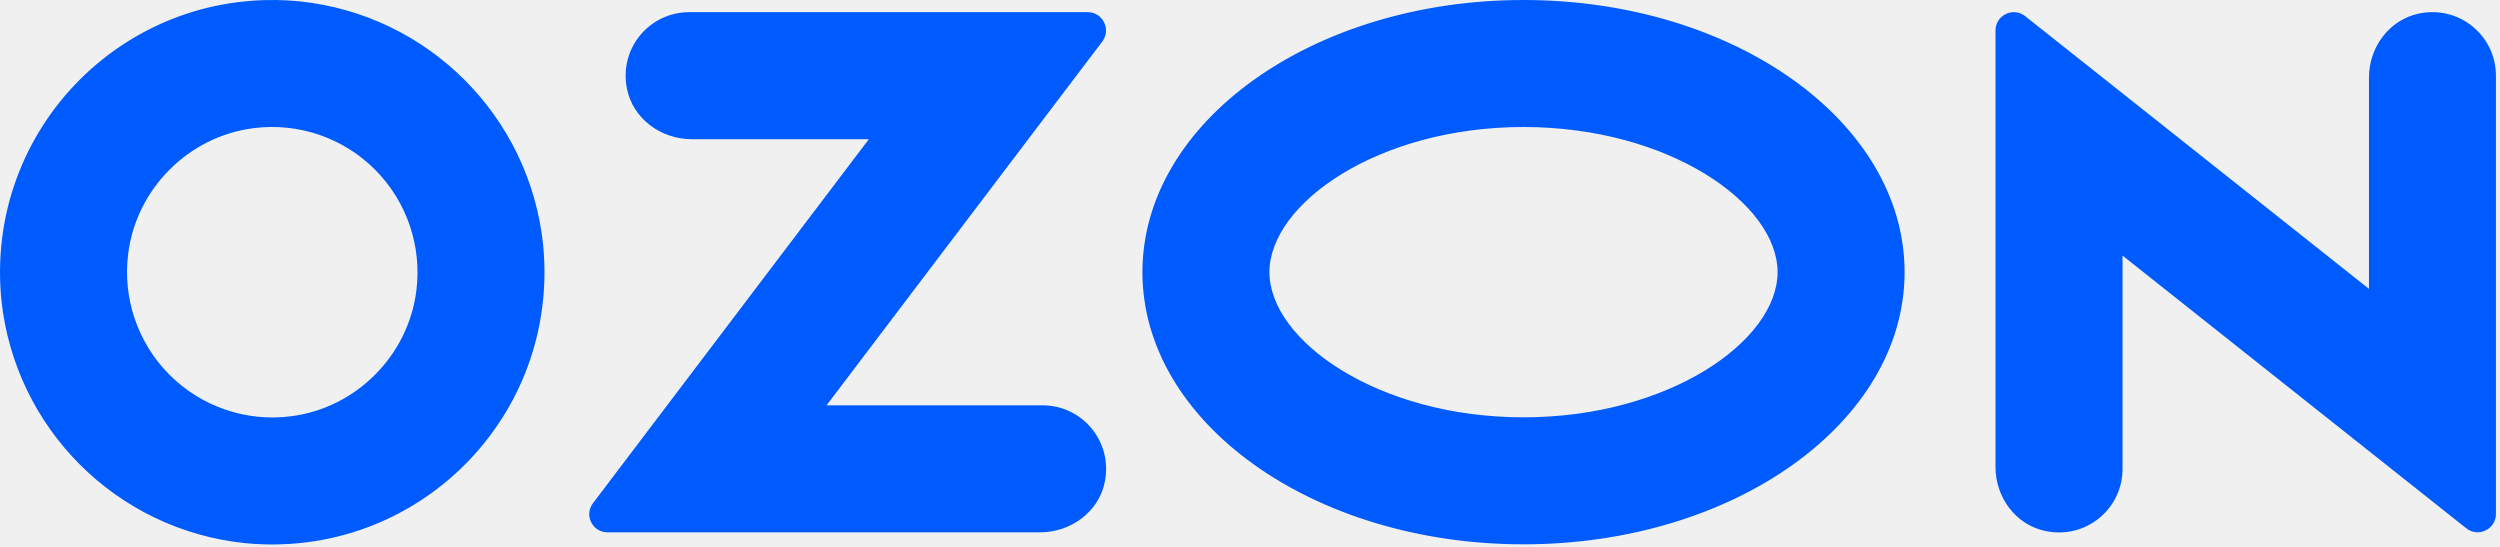
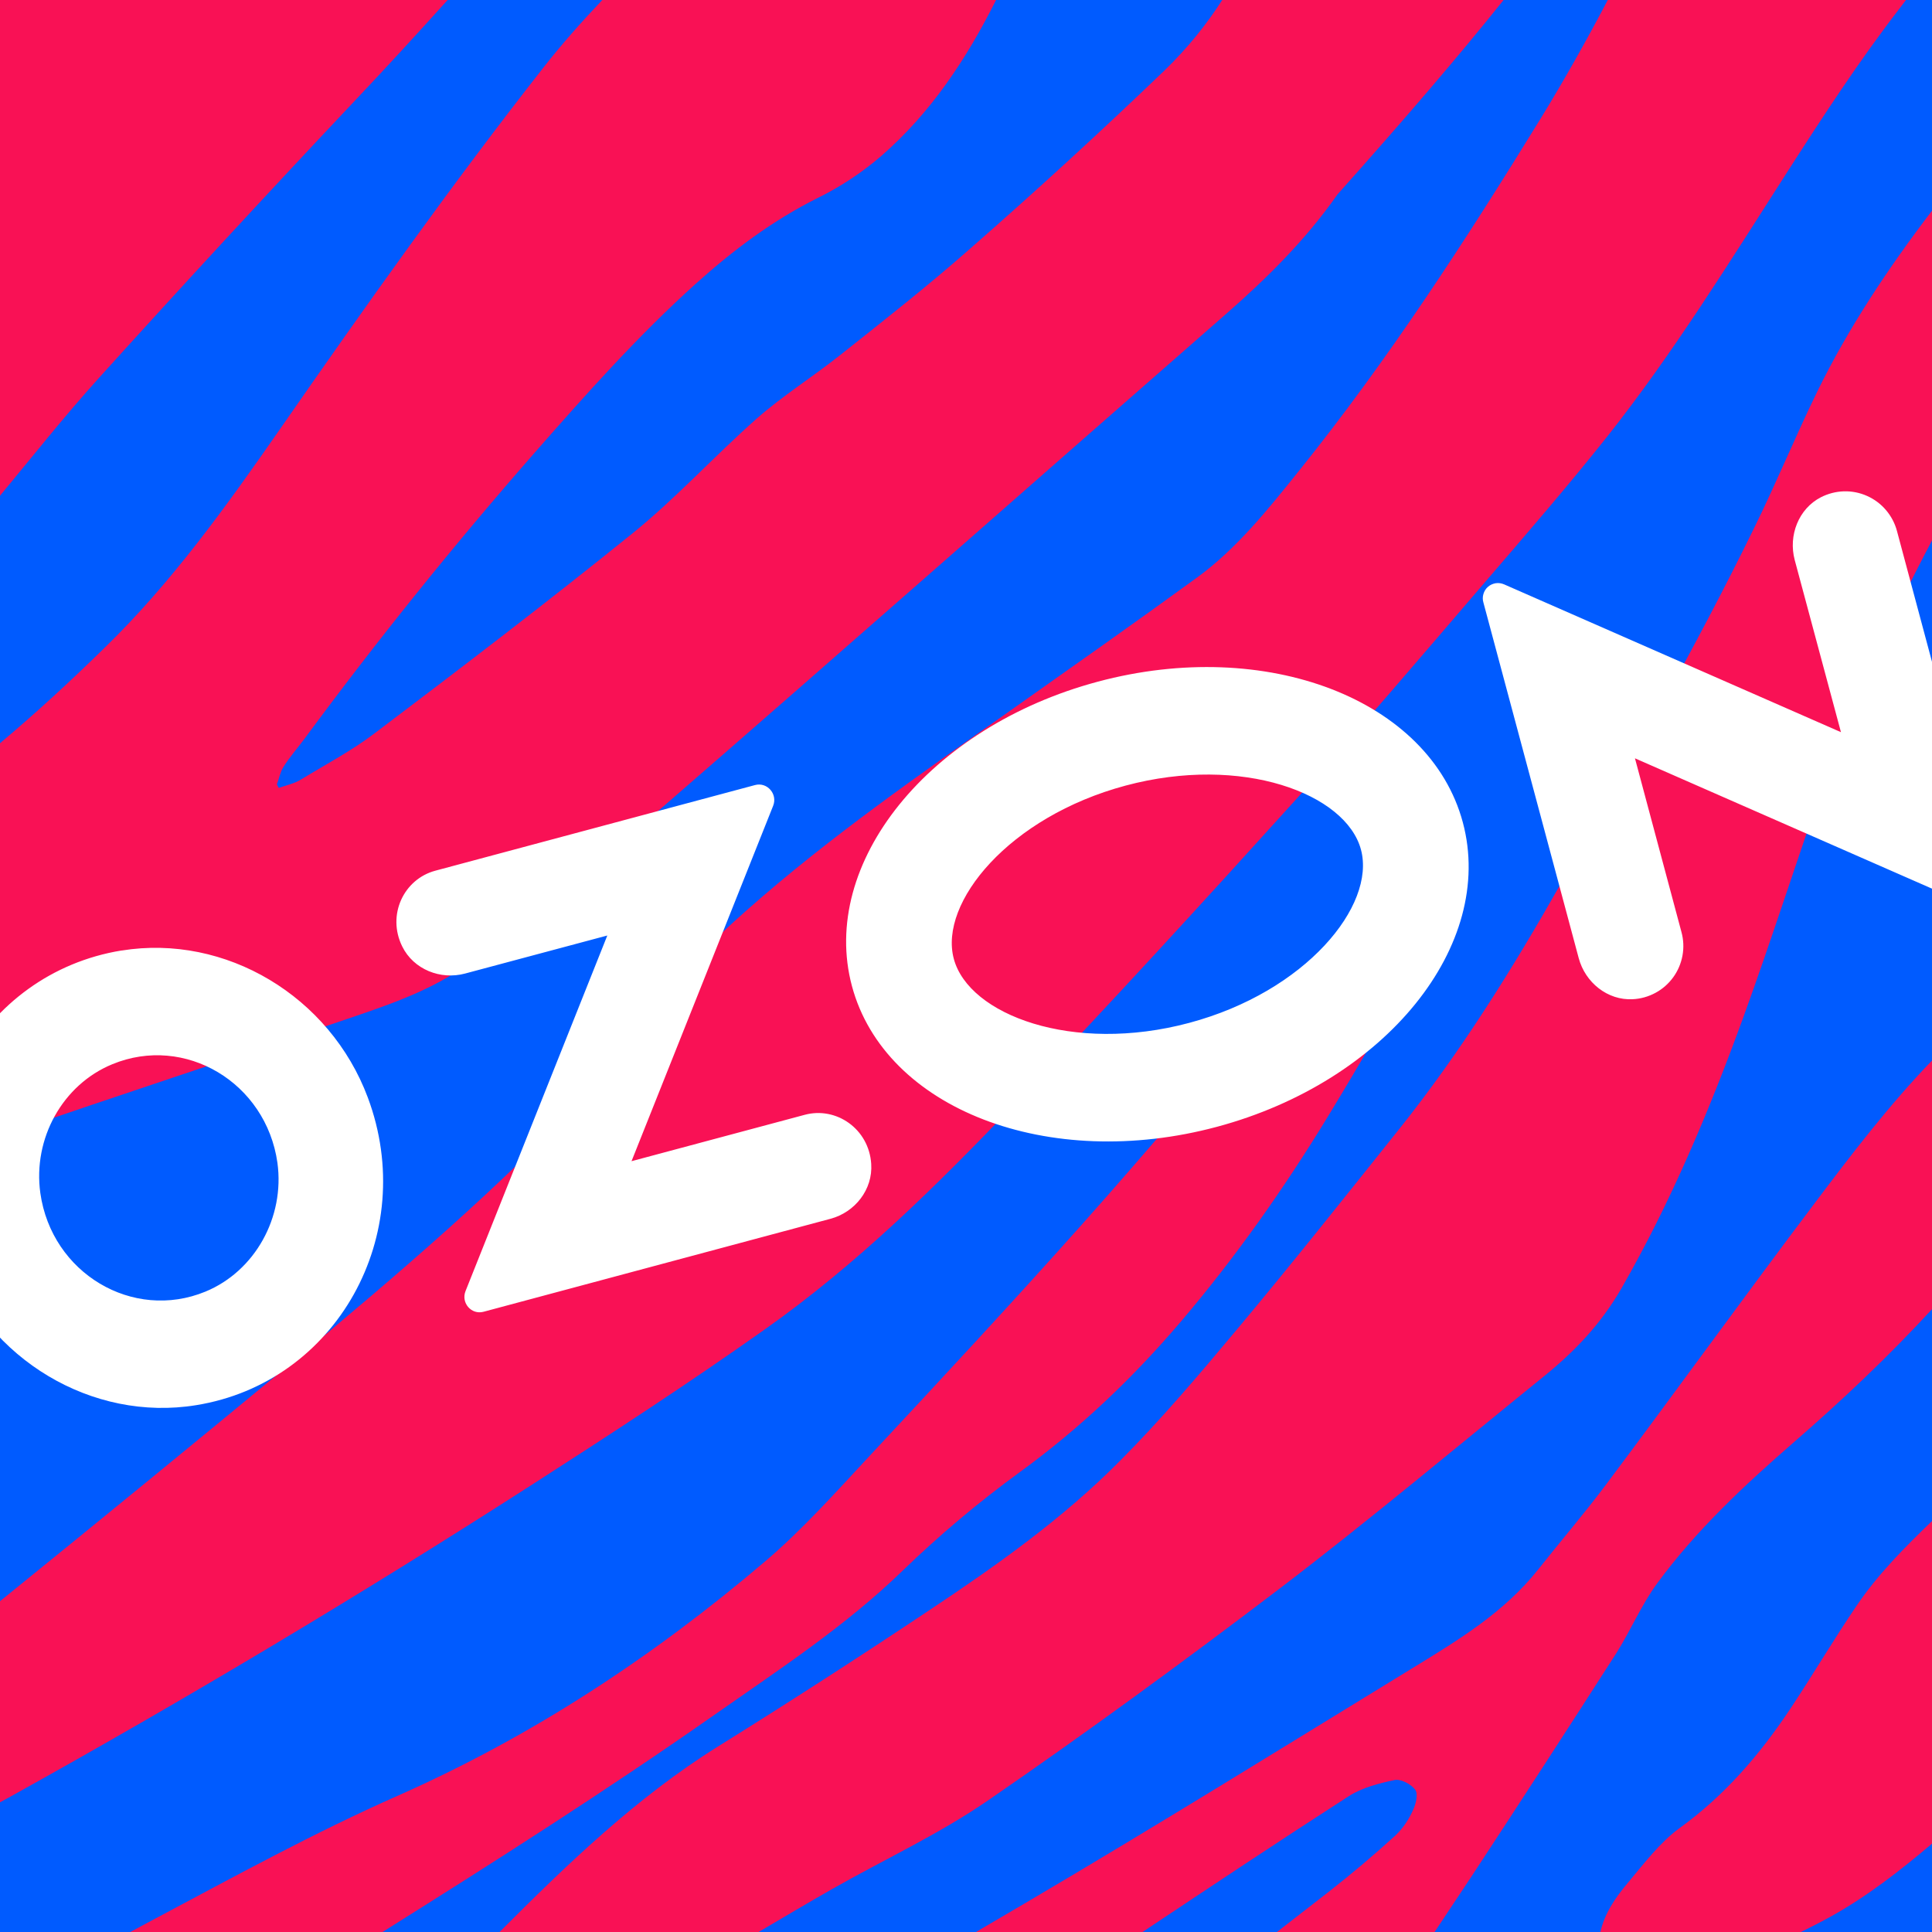
- <svg xmlns="http://www.w3.org/2000/svg" width="485" height="106">
-   <path fill="#005bff" d="M56.49 80.75c12.54-1.59 22.67-11.72 24.27-24.27a28.2 28.2 0 0 0-31.61-31.61C36.6 26.47 26.47 36.6 24.88 49.14a28.2 28.2 0 0 0 31.61 31.61zM58.2.27a53 53 0 0 1 47.16 47.16c3.31 33.4-24.53 61.24-57.94 57.93A53 53 0 0 1 .27 58.2C-3.04 24.8 24.8-3.04 58.2.27zm75.5 2.09h77.31c2.94 0 4.6 3.36 2.83 5.7l-53.49 70.57h41.91c7.64 0 13.65 6.95 12.07 14.87-1.16 5.81-6.61 9.77-12.53 9.77h-83.96c-2.91 0-4.56-3.33-2.81-5.64L168.56 27h-34.4c-5.92 0-11.37-3.97-12.53-9.77-1.59-7.92 4.43-14.87 12.07-14.87zm335.51.28c7.98-1.68 15 4.36 15 12.04v85.03c0 2.97-3.43 4.62-5.75 2.78l-66.69-52.91v41.39c0 7.68-7.02 13.72-15 12.04-5.72-1.2-9.64-6.53-9.64-12.37V5.91c0-2.97 3.43-4.62 5.75-2.78l66.7 52.91V15.01c0-5.84 3.93-11.16 9.64-12.37zM295.56 0c40.83 0 73.93 23.64 73.93 52.8s-33.1 52.8-73.93 52.8-73.93-23.64-73.93-52.8S254.73 0 295.56 0zm0 24.64c-28.21 0-49.29 14.87-49.29 28.16s21.08 28.16 49.29 28.16 49.29-14.86 49.29-28.16-21.08-28.16-49.29-28.16z" />
+ <svg xmlns="http://www.w3.org/2000/svg" width="32" height="32" viewBox="0 0 32 32" fill="none">
+   <g clip-path="url(#clip0_10_1648)">
+     <rect width="32" height="32" fill="#F91155" />
+     <path d="M32 3.49C31.279 4.435 30.618 5.425 30.097 6.491C29.733 7.238 29.424 7.992 29.058 8.737C28.078 10.745 26.956 12.689 25.858 14.626C25.048 16.055 24.191 17.428 23.175 18.701C22.28 19.821 21.389 20.944 20.47 22.041C19.851 22.781 19.23 23.513 18.555 24.192C17.6 25.157 16.503 25.931 15.387 26.674C14.232 27.445 13.064 28.198 11.885 28.932C10.544 29.769 9.396 30.876 8.274 32H6.336C8.195 30.834 10.051 29.653 11.849 28.392C12.922 27.64 14.01 26.929 14.958 26.008C15.565 25.421 16.213 24.877 16.895 24.38C17.886 23.658 18.763 22.827 19.566 21.881C20.458 20.833 21.269 19.684 21.991 18.498C22.567 17.553 23.118 16.594 23.644 15.62C23.799 15.327 23.899 14.964 23.971 14.633C24.013 14.436 23.89 14.357 23.707 14.423C23.531 14.484 23.348 14.543 23.189 14.646C22.47 15.141 21.838 15.762 21.258 16.428C20.138 17.712 19.049 19.015 17.916 20.286C16.767 21.575 15.576 22.856 14.4 24.118C13.841 24.719 13.287 25.34 12.669 25.865C10.803 27.452 8.801 28.765 6.579 29.747C5.215 30.35 3.89 31.077 2.566 31.781C2.43 31.854 2.294 31.927 2.158 32H0V29.852C0.048 29.825 0.097 29.8 0.145 29.773C3.081 28.144 5.964 26.42 8.79 24.605C10.097 23.765 11.391 22.923 12.662 22.023C14.186 20.948 15.512 19.643 16.806 18.286C18.389 16.624 19.941 14.928 21.483 13.222C22.536 12.056 23.563 10.847 24.588 9.652C25.275 8.853 25.961 8.06 26.618 7.234C27.717 5.846 28.645 4.342 29.605 2.845C30.197 1.922 30.802 0.995 31.468 0.133C31.502 0.089 31.535 0.044 31.569 0H32V3.49Z" fill="#005BFF" />
+     <path d="M32 17.566C31.295 18.297 30.677 19.105 30.061 19.923C28.897 21.465 27.753 23.052 26.595 24.597C26.236 25.075 25.85 25.525 25.48 25.992C24.913 26.708 24.152 27.166 23.407 27.622C21.266 28.932 19.132 30.257 16.97 31.528C16.694 31.69 16.427 31.847 16.165 32H12.565C12.969 31.762 13.371 31.523 13.784 31.288C14.637 30.803 15.545 30.383 16.354 29.828C17.992 28.701 19.607 27.52 21.192 26.314C22.678 25.181 24.112 23.978 25.565 22.802C26.08 22.386 26.518 21.928 26.859 21.334C27.674 19.912 28.315 18.389 28.877 16.843C29.326 15.608 29.728 14.35 30.164 13.106C30.67 11.665 31.294 10.286 32 8.952V17.566Z" fill="#005BFF" />
+     <path d="M23.093 29.484C23.199 29.459 23.369 29.55 23.439 29.641C23.492 29.71 23.454 29.875 23.406 29.977C23.334 30.137 23.24 30.281 23.113 30.401C22.755 30.727 22.384 31.04 22.003 31.338C21.719 31.559 21.435 31.78 21.15 32H18.924C20.058 31.245 21.192 30.489 22.339 29.751C22.56 29.609 22.836 29.539 23.093 29.484Z" fill="#005BFF" />
+     <path d="M32 25.193C31.548 25.63 31.102 26.075 30.745 26.605C30.37 27.159 30.036 27.724 29.668 28.281C29.155 29.055 28.568 29.739 27.816 30.281C27.494 30.516 27.227 30.87 26.963 31.185C26.757 31.429 26.581 31.684 26.507 32H23.761C23.97 31.687 24.178 31.373 24.385 31.061C25.186 29.84 25.981 28.614 26.769 27.385C27.008 27.008 27.184 26.586 27.445 26.229C28.095 25.344 28.884 24.608 29.699 23.899C30.506 23.199 31.278 22.469 32 21.684V25.193Z" fill="#005BFF" />
+     <path d="M32 32H29.829C29.998 31.917 30.167 31.831 30.334 31.738C30.926 31.409 31.47 30.985 32 30.537V32Z" fill="#005BFF" />
+     <path d="M26.63 0C26.282 0.661 25.913 1.32 25.509 1.978C24.272 3.989 22.994 5.958 21.523 7.789C21.008 8.43 20.486 9.087 19.824 9.568C18.788 10.322 17.753 11.049 16.708 11.788C15.227 12.833 13.732 13.87 12.364 15.08C11.825 15.556 11.309 16.062 10.883 16.66C10.555 17.119 10.23 17.586 9.849 17.992C8.298 19.654 6.578 21.119 4.844 22.56C3.237 23.889 1.621 25.209 0 26.521V18.818C1.971 18.139 3.939 17.495 5.918 16.82C6.597 16.588 7.293 16.335 7.872 15.875C8.848 15.101 9.837 14.355 10.779 13.538C13.962 10.777 17.13 7.977 20.305 5.202C20.986 4.606 21.623 3.976 22.153 3.22C23.276 1.961 24.16 0.93 24.904 0H26.63Z" fill="#005BFF" />
+     <path d="M20.244 0C19.989 0.397 19.679 0.789 19.281 1.174C18.238 2.175 17.173 3.152 16.085 4.104C15.376 4.73 14.644 5.304 13.906 5.889C13.457 6.245 12.966 6.553 12.535 6.932C11.836 7.55 11.201 8.248 10.479 8.832C9.076 9.965 7.634 11.066 6.198 12.151C5.819 12.438 5.394 12.662 4.987 12.91C4.879 12.978 4.739 13.007 4.617 13.05L4.586 12.991C4.622 12.899 4.64 12.793 4.689 12.712C4.793 12.543 4.927 12.393 5.044 12.235C6.248 10.604 7.519 9.024 8.854 7.5C9.704 6.531 10.557 5.572 11.508 4.714C12.136 4.148 12.8 3.648 13.556 3.273C13.93 3.088 14.28 2.856 14.597 2.583C15.417 1.87 16.008 0.976 16.498 0H20.244Z" fill="#005BFF" />
+     <path d="M9.976 0C9.636 0.358 9.307 0.728 9 1.12C7.478 3.06 6.047 5.078 4.638 7.107C3.748 8.387 2.84 9.653 1.731 10.731C1.172 11.278 0.597 11.809 0 12.31V8.211C0.541 7.558 1.067 6.893 1.633 6.266C3.024 4.726 4.431 3.202 5.854 1.693C6.382 1.135 6.901 0.569 7.414 0H9.976Z" fill="#005BFF" />
+     <path d="M3.403 21.393C2.199 21.889 0.855 21.088 0.668 19.761C0.542 18.857 1.038 17.965 1.86 17.627C3.064 17.13 4.407 17.931 4.595 19.259C4.719 20.162 4.222 21.055 3.403 21.393ZM2.014 15.743C-0.311 16.121 -1.677 18.569 -0.829 20.84C-0.201 22.52 1.529 23.554 3.249 23.274C5.574 22.899 6.941 20.449 6.092 18.178C5.464 16.498 3.734 15.466 2.014 15.744M7.212 14.421C6.687 14.561 6.405 15.155 6.662 15.676C6.85 16.058 7.297 16.234 7.703 16.125L10.059 15.495L7.71 21.386C7.634 21.58 7.807 21.781 8.009 21.727L13.755 20.187C14.161 20.079 14.459 19.702 14.43 19.277C14.392 18.697 13.85 18.324 13.328 18.465L10.46 19.233L12.806 13.346C12.883 13.152 12.707 12.949 12.506 13.003L7.212 14.421ZM30.16 8.236C29.79 8.426 29.618 8.869 29.726 9.275L30.492 12.127L24.913 9.679C24.869 9.66 24.821 9.653 24.773 9.66C24.726 9.668 24.681 9.688 24.645 9.72C24.609 9.751 24.583 9.793 24.57 9.839C24.556 9.885 24.556 9.934 24.57 9.98L26.148 15.868C26.256 16.274 26.627 16.572 27.042 16.55C27.174 16.544 27.302 16.508 27.419 16.445C27.535 16.383 27.636 16.294 27.713 16.188C27.791 16.081 27.843 15.958 27.867 15.828C27.891 15.698 27.885 15.564 27.85 15.437L27.08 12.56L32.659 15.008C32.853 15.093 33.059 14.915 33.003 14.707L31.42 8.796C31.386 8.668 31.324 8.55 31.238 8.449C31.153 8.348 31.045 8.268 30.924 8.214C30.803 8.16 30.672 8.134 30.54 8.138C30.407 8.142 30.278 8.176 30.16 8.236ZM18.182 11.291C15.387 12.039 13.565 14.297 14.111 16.333C14.658 18.37 17.365 19.413 20.158 18.663C22.95 17.914 24.775 15.658 24.229 13.621C23.682 11.585 20.976 10.542 18.182 11.291ZM18.643 13.012C20.573 12.495 22.294 13.145 22.542 14.073C22.79 15.001 21.628 16.426 19.697 16.942C17.766 17.459 16.046 16.809 15.798 15.881C15.548 14.951 16.713 13.529 18.643 13.012Z" fill="#ffffff" />
+   </g>
+   <defs>
+     <clipPath id="clip0_10_1648">
+       <rect width="32" height="32" fill="#ffffff" />
+     </clipPath>
+   </defs>
</svg>
